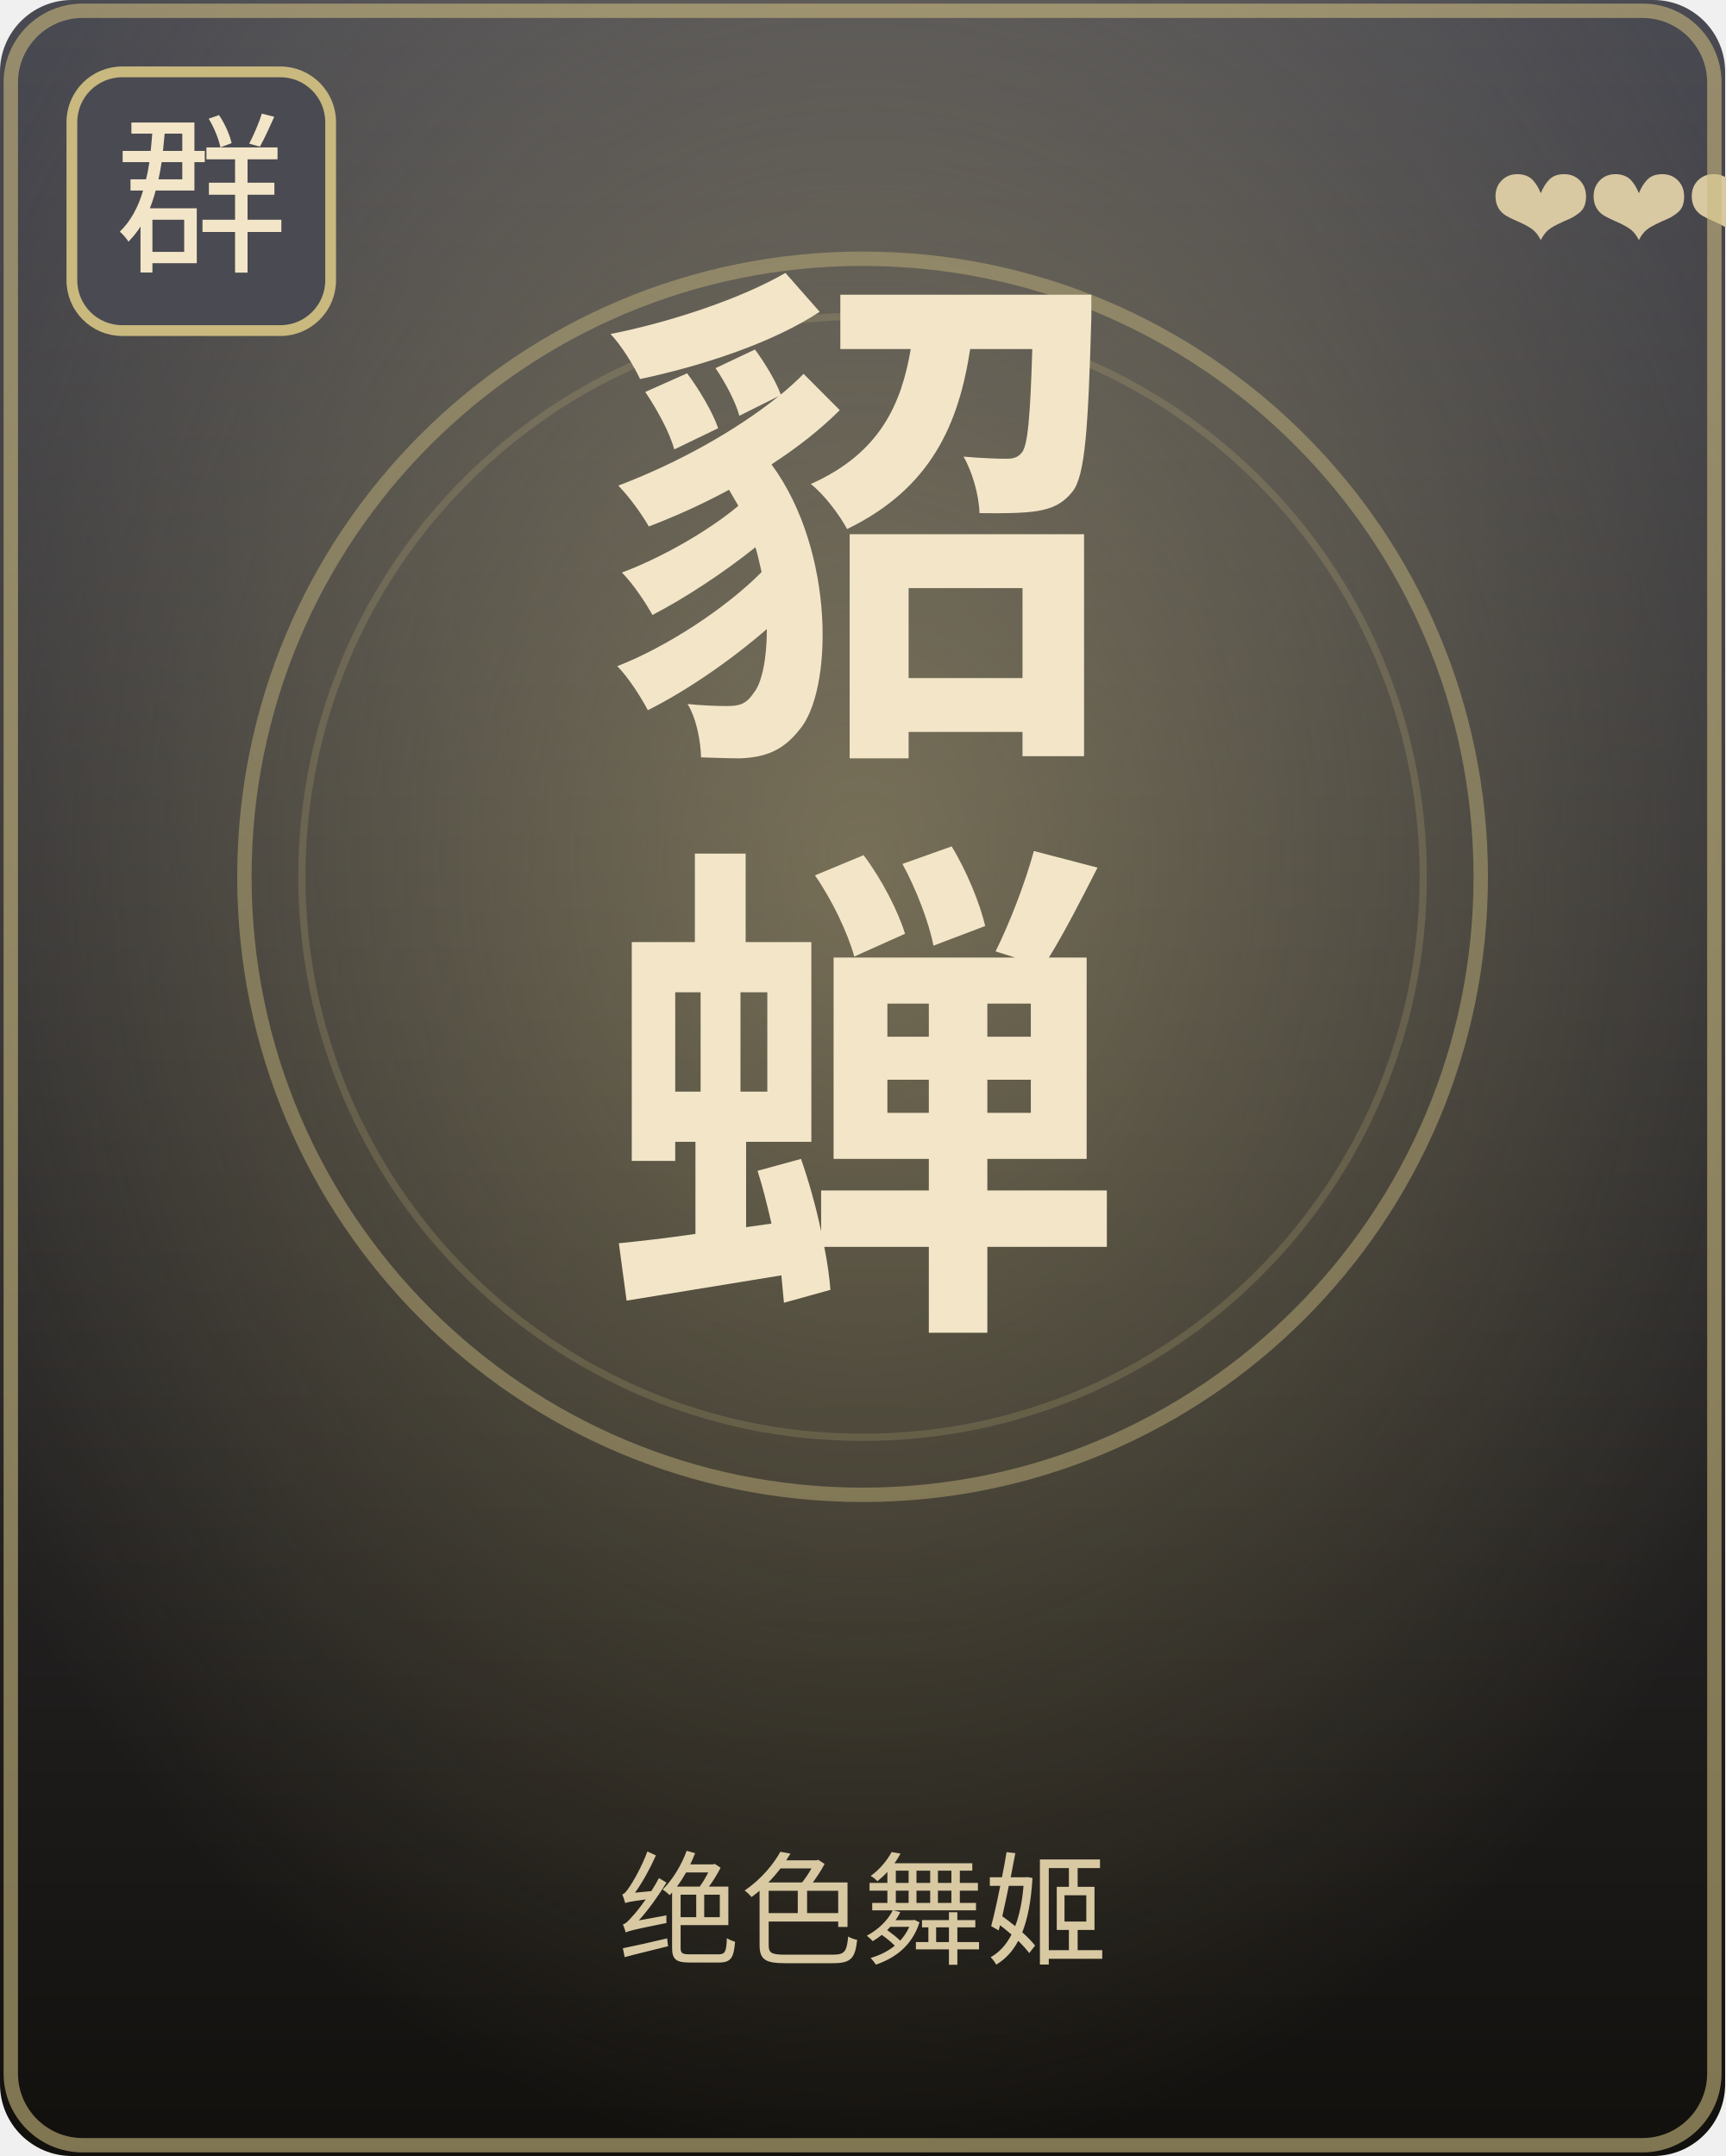
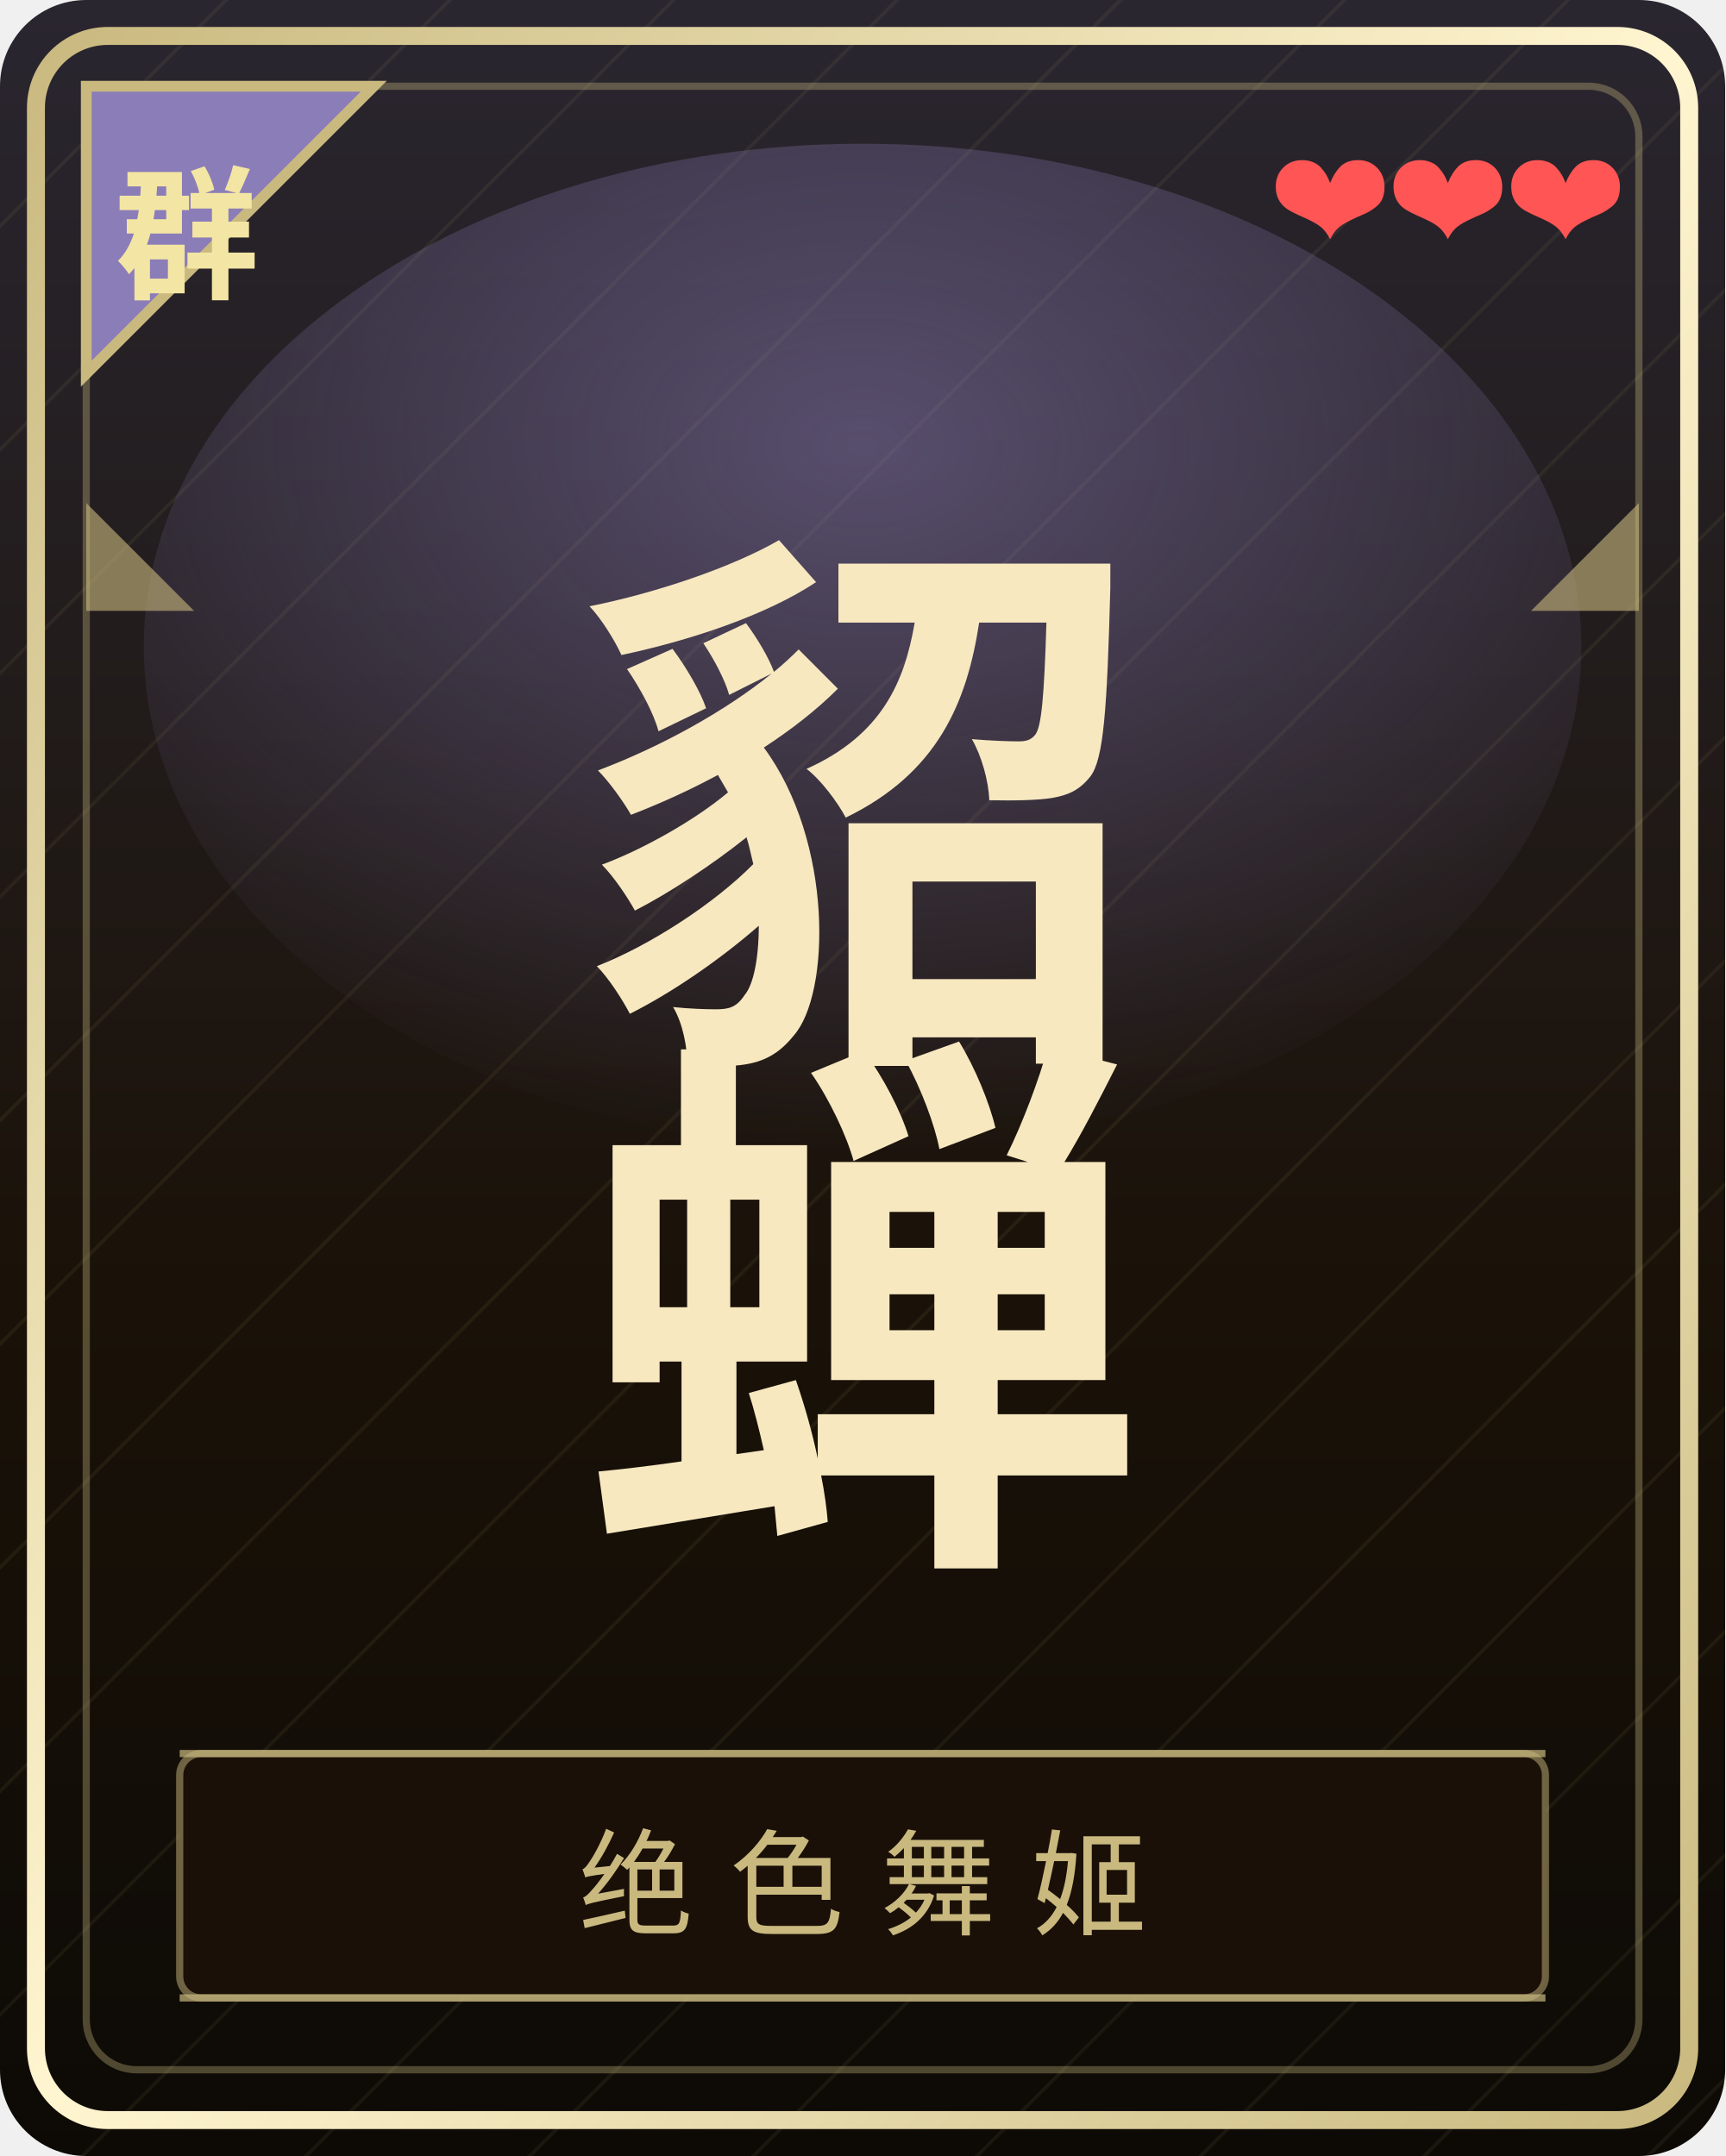
<svg xmlns="http://www.w3.org/2000/svg" width="240" height="300" viewBox="0 0 240 300">
  <defs>
    <linearGradient id="bg" x1="0" y1="0" x2="0" y2="1">
-       <stop offset="0" stop-color="#4a4a52" />
-       <stop offset="1" stop-color="#12100d" />
+       <stop offset="0" stop-color="#2a2630" />
+       <stop offset="0.6" stop-color="#1a1208" />
+       <stop offset="1" stop-color="#0d0a06" />
    </linearGradient>
-     <radialGradient id="glow" cx="0.5" cy="0.4" r="0.6">
-       <stop offset="0" stop-color="#c9b97f" stop-opacity="0.45" />
-       <stop offset="1" stop-color="#c9b97f" stop-opacity="0" />
+     <linearGradient id="frame" x1="0" y1="0" x2="1" y2="1">
+       <stop offset="0" stop-color="#c9b97f" />
+       <stop offset="0.5" stop-color="#fff5d0" />
+       <stop offset="1" stop-color="#c9b97f" />
+     </linearGradient>
+     <radialGradient id="glow" cx="0.5" cy="0.3" r="0.7">
+       <stop offset="0" stop-color="#8b7db8" stop-opacity="0.5" />
+       <stop offset="1" stop-color="#8b7db8" stop-opacity="0" />
    </radialGradient>
-     <style>
-       .name { font-family: 'STKaiti','KaiTi','STSong',serif; fill: #f3e6c8; text-anchor: middle; font-weight: bold; }
-       .sub { font-family: 'STKaiti','KaiTi','STSong',serif; fill: #d8c9a3; text-anchor: middle; }
-     </style>
+     <pattern id="bgPattern" patternUnits="userSpaceOnUse" width="22" height="22" patternTransform="rotate(45)">
+       <line x1="0" y1="0" x2="0" y2="22" stroke="#c9b97f" stroke-opacity="0.07" stroke-width="1" />
+     </pattern>
  </defs>
-   <rect width="240" height="300" rx="10" fill="url(#bg)" />
-   <rect width="240" height="300" rx="10" fill="url(#glow)" />
-   <circle cx="120" cy="122" r="86" fill="none" stroke="#c9b97f" stroke-opacity="0.45" stroke-width="2" />
-   <circle cx="120" cy="122" r="78" fill="none" stroke="#c9b97f" stroke-opacity="0.2" stroke-width="1" />
-   <rect x="10" y="10" width="36" height="36" rx="7" fill="#4a4a52" stroke="#c9b97f" stroke-width="1.5" />
-   <text x="28" y="36" font-size="24" class="sub" fill="#fff" text-anchor="middle" style="fill:#f3e6c8">群</text>
-   <text x="228" y="34" font-size="15" class="sub" text-anchor="end">❤❤❤</text>
-   <text x="120" y="99.04" class="name" font-size="72">貂</text>
-   <text x="120" y="179.04" class="name" font-size="72">蝉</text>
-   <text x="120" y="272" font-size="17" class="sub">绝色舞姬</text>
-   <rect x="1.5" y="1.5" width="237" height="297" rx="10" fill="none" stroke="#c9b97f" stroke-opacity="0.6" stroke-width="2" />
+   <rect width="240" height="300" rx="12" fill="url(#bg)" />
+   <rect width="240" height="300" rx="12" fill="url(#bgPattern)" />
+   <ellipse cx="120" cy="90" rx="100" ry="70" fill="url(#glow)" />
+   <rect x="5" y="5" width="230" height="290" rx="10" fill="none" stroke="url(#frame)" stroke-width="2.5" />
+   <rect x="12" y="12" width="216" height="276" rx="7" fill="none" stroke="#c9b97f" stroke-opacity="0.35" stroke-width="1" />
+   <polygon points="12,12 52,12 12,52" fill="#8b7db8" stroke="#c9b97f" stroke-width="1.5" />
+   <text x="26" y="40" font-size="20" text-anchor="middle" font-family="STKaiti,KaiTi,serif" font-weight="bold" fill="#f3e5a3">群</text>
+   <text x="226" y="34" font-size="18" text-anchor="end" fill="#ff5555">❤❤❤</text>
+   <text x="120" y="141.3" text-anchor="middle" font-size="78" font-family="STKaiti,KaiTi,STSong,serif" font-weight="bold" fill="#f7e8c0" style="text-shadow:0 2px 8px rgba(0,0,0,.7);letter-spacing:3px">貂</text>
+   <text x="120" y="211.3" text-anchor="middle" font-size="78" font-family="STKaiti,KaiTi,STSong,serif" font-weight="bold" fill="#f7e8c0" style="text-shadow:0 2px 8px rgba(0,0,0,.7);letter-spacing:3px">蝉</text>
+   <rect x="25" y="244" width="190" height="34" rx="3" fill="#1a1008" stroke="#c9b97f" stroke-opacity="0.5" />
+   <line x1="25" y1="244" x2="215" y2="244" stroke="#c9b97f" stroke-opacity="0.7" />
+   <line x1="25" y1="278" x2="215" y2="278" stroke="#c9b97f" stroke-opacity="0.7" />
+   <text x="120" y="268" text-anchor="middle" font-size="16" font-family="STKaiti,KaiTi,STSong,serif" letter-spacing="5px" fill="#c9b97f">绝色舞姬</text>
+   <path d="M12 70 L12 85 L27 85 Z" fill="#c9b97f" opacity="0.6" />
+   <path d="M228 70 L228 85 L213 85 Z" fill="#c9b97f" opacity="0.6" />
</svg>
